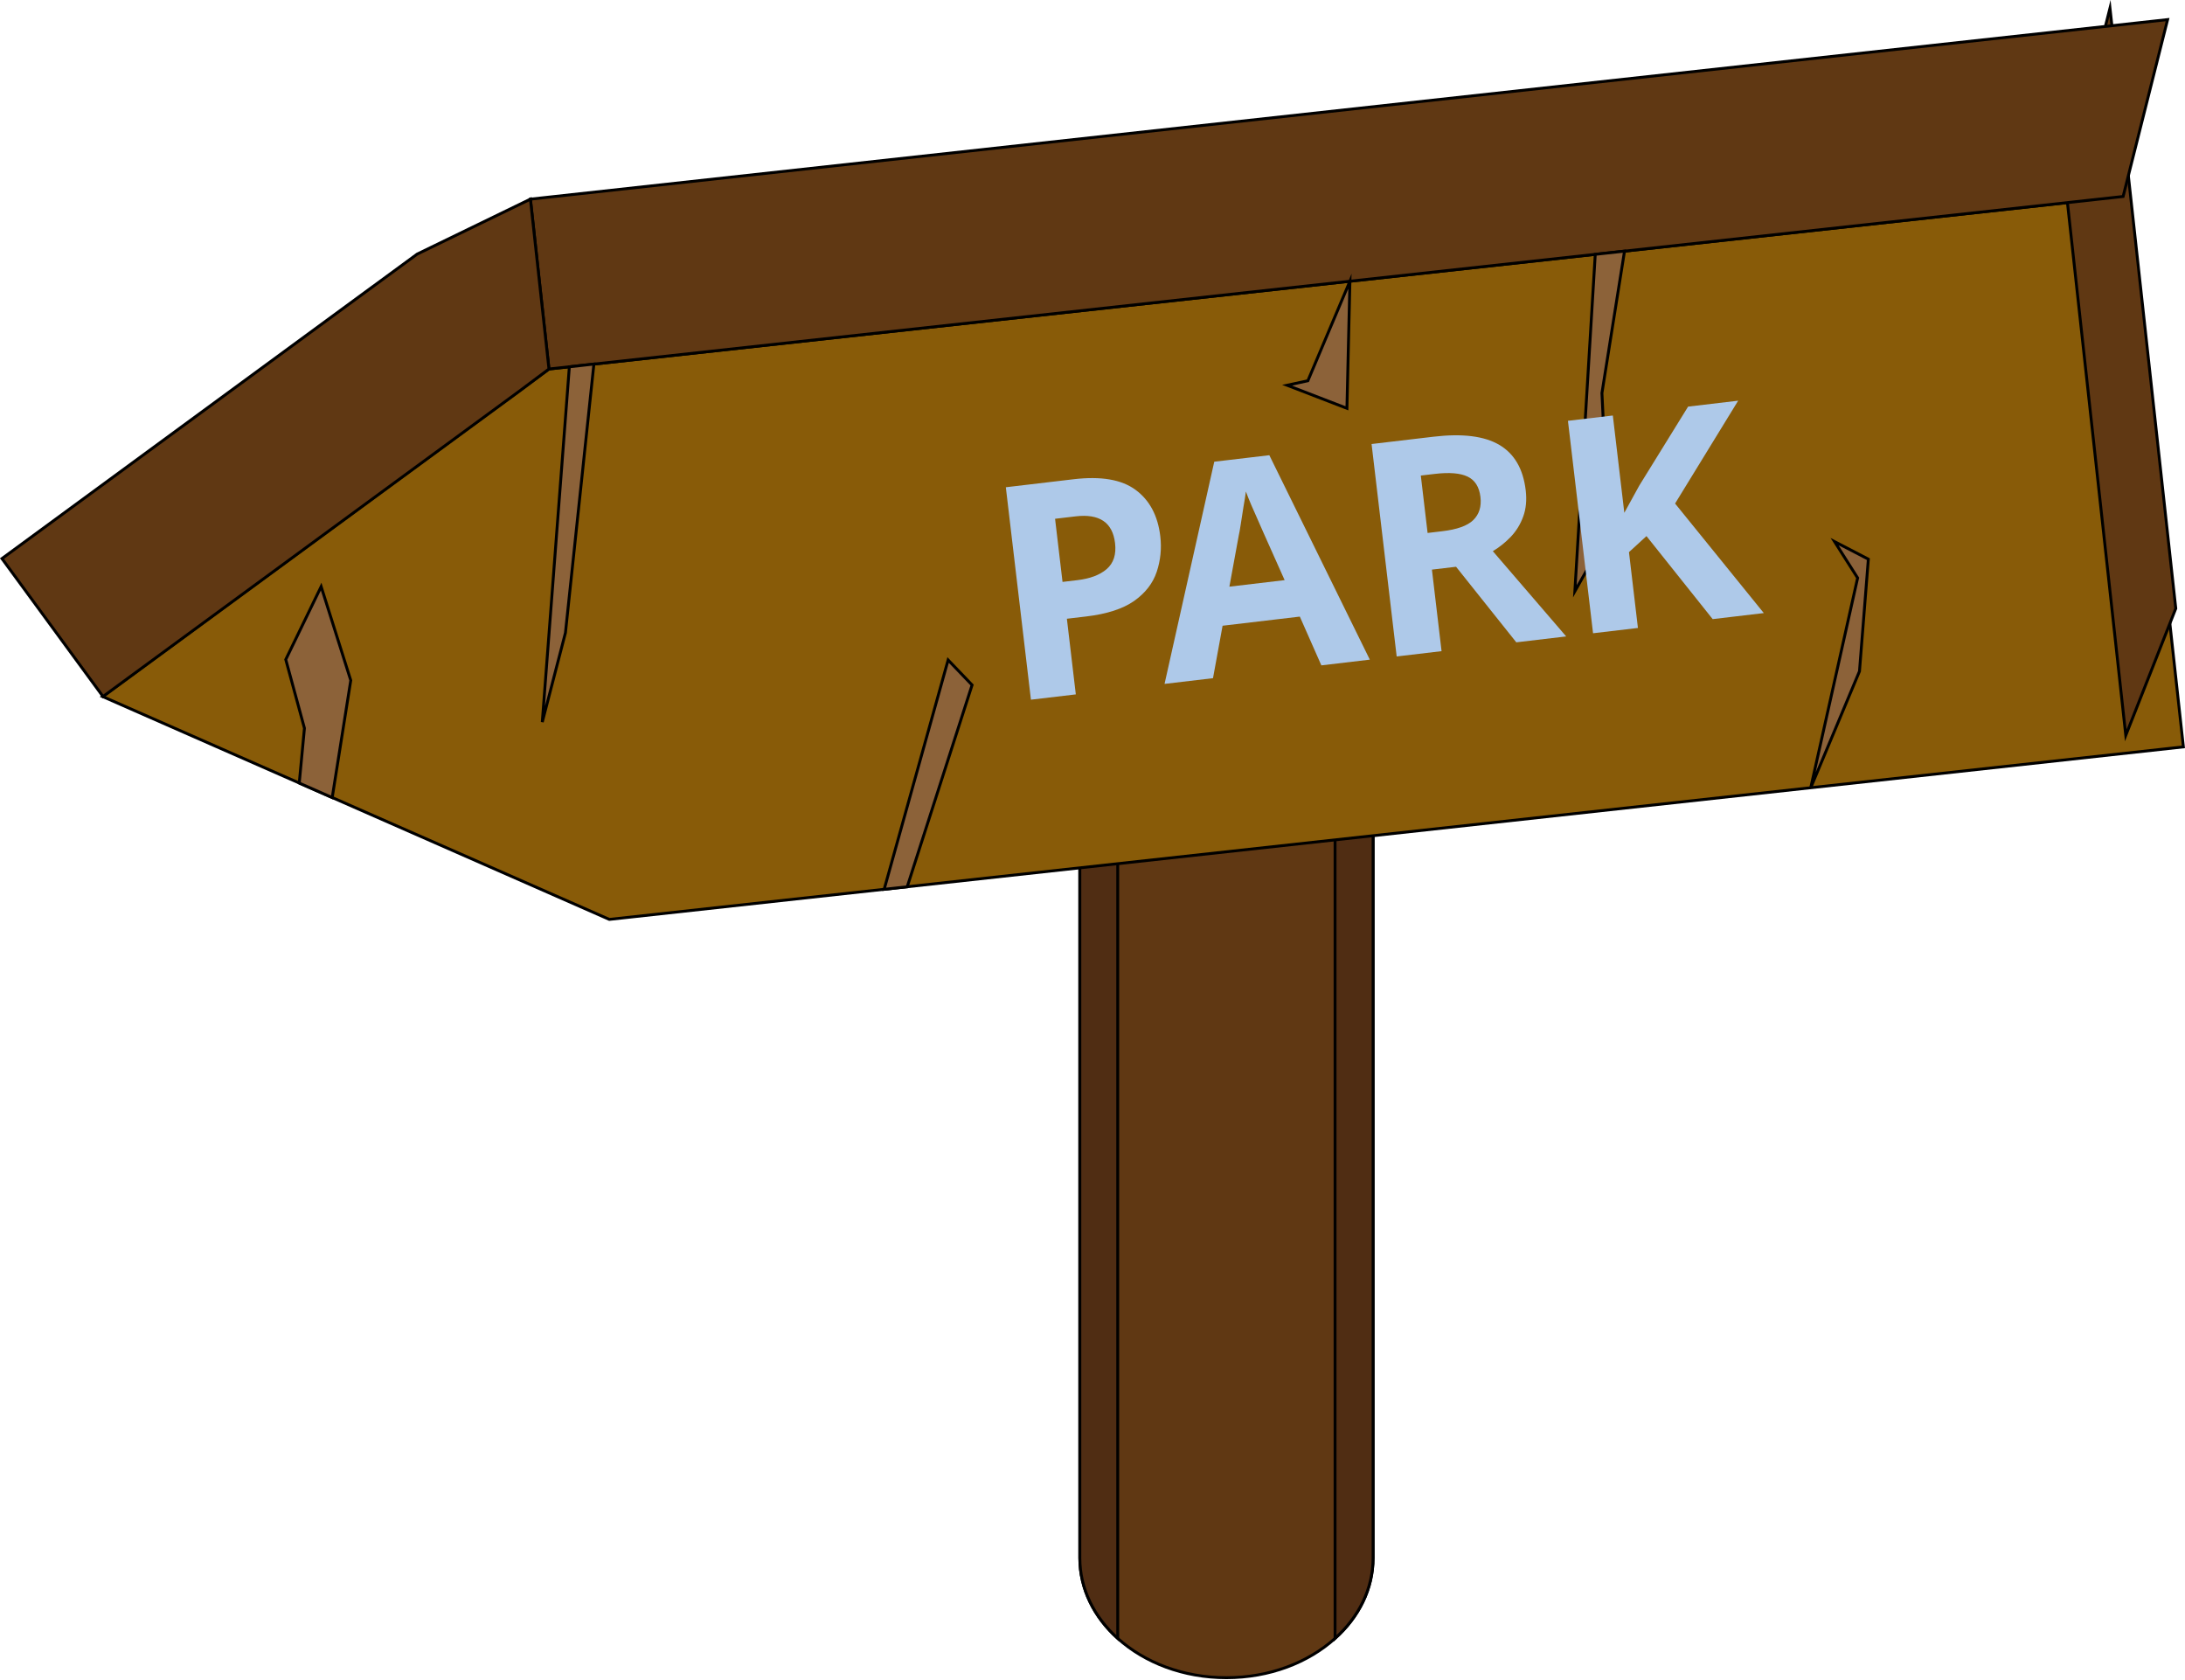
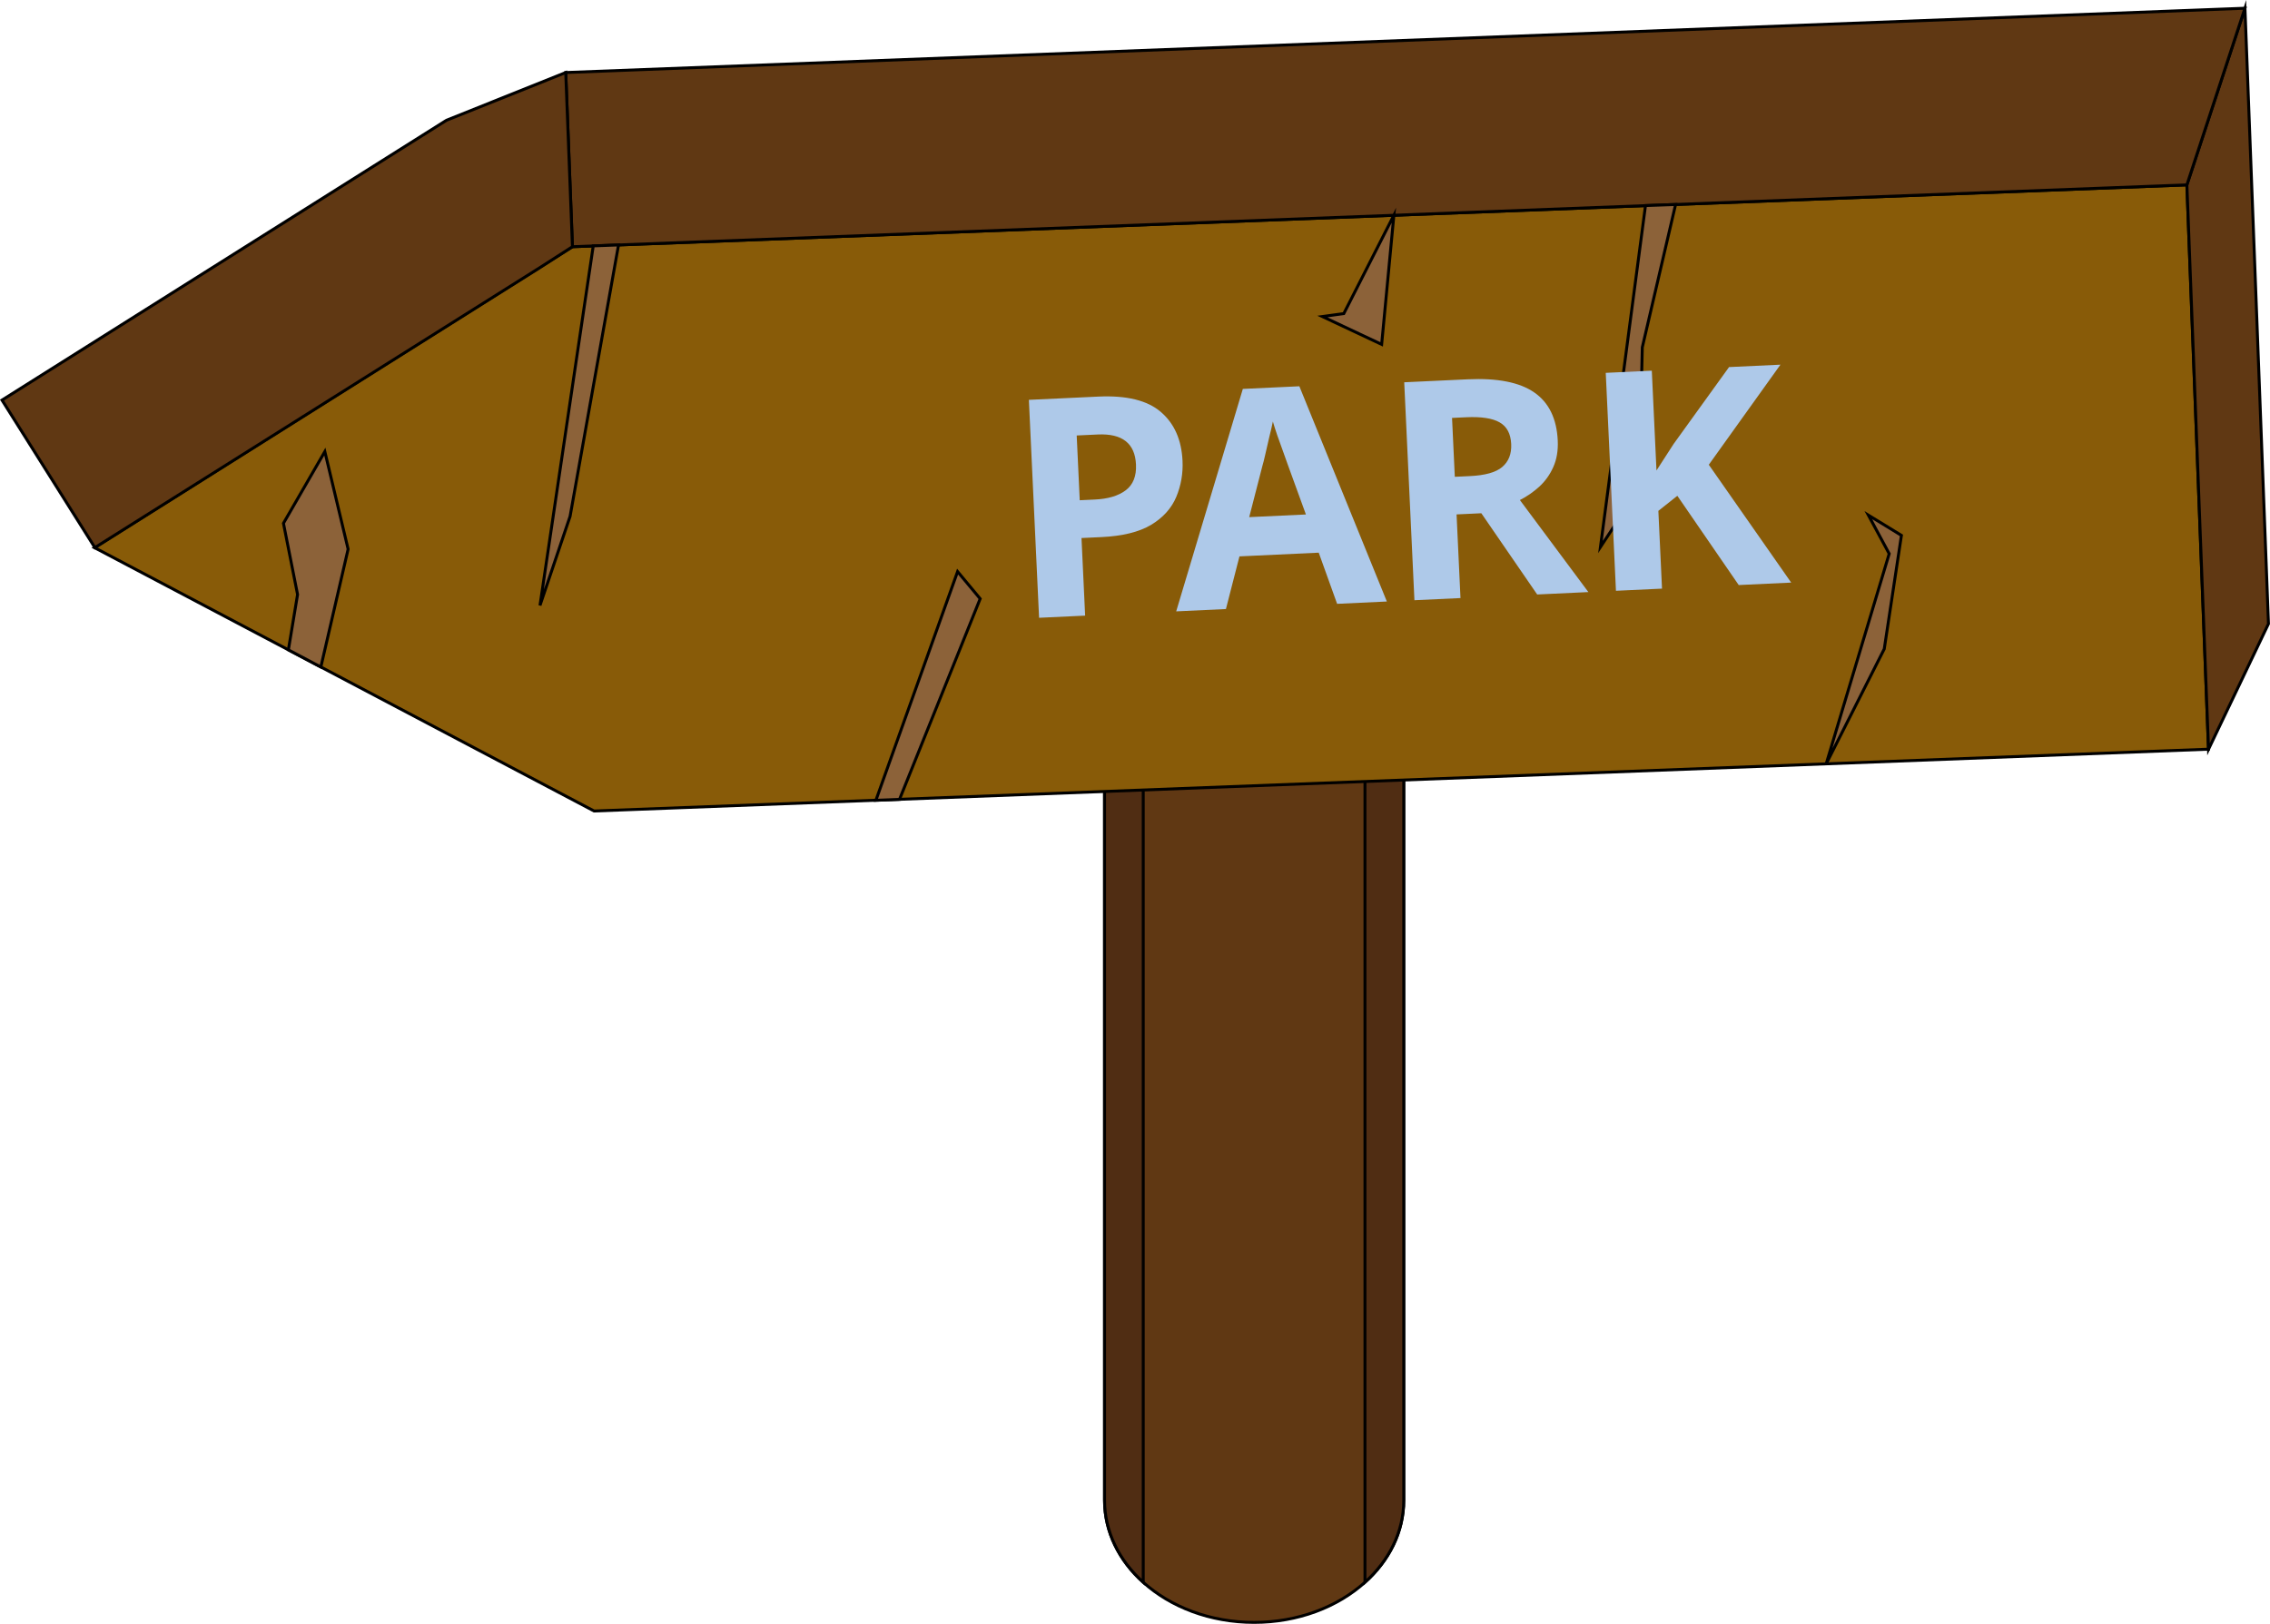
- <svg xmlns="http://www.w3.org/2000/svg" id="Layer_2" data-name="Layer 2" viewBox="0 0 189.62 145.72">
+ <svg xmlns="http://www.w3.org/2000/svg" id="Layer_2" data-name="Layer 2" viewBox="0 0 193.08 138.16">
  <defs>
    <style>
      .cls-1 {
        fill: #603813;
      }

      .cls-1, .cls-2, .cls-3, .cls-4 {
        stroke: #000;
        stroke-miterlimit: 10;
        stroke-width: .25px;
      }

      .cls-2 {
        fill: #502d13;
      }

      .cls-3 {
        fill: #885b08;
      }

      .cls-4 {
        fill: #8c6239;
      }

      .cls-5 {
        fill: #aec9e9;
        font-family: Futura-CondensedExtraBold, Futura;
        font-size: 26px;
        font-weight: 700;
      }

      .cls-6 {
        letter-spacing: -.03em;
      }
    </style>
  </defs>
  <g id="Layer_1-2" data-name="Layer 1">
    <g>
-       <path class="cls-1" d="m119.16,63.77v71.42c0,2.69-1.25,5.14-3.3,6.98-2.33,2.1-5.69,3.41-9.43,3.41-3.74,0-7.1-1.31-9.43-3.41-2.05-1.85-3.29-4.29-3.29-6.98V63.77s25.45,0,25.45,0Z" />
-       <path class="cls-2" d="m97,63.77v78.4c-2.05-1.85-3.29-4.29-3.29-6.98V63.77s3.29,0,3.29,0Z" />
-       <path class="cls-2" d="m119.16,63.77v71.42c0,2.69-1.25,5.14-3.3,6.98V63.77s3.3,0,3.3,0Z" />
-       <polygon class="cls-3" points="184.25 17.05 189.48 64.81 52.88 79.78 8.9 60.44 47.64 32.02 184.25 17.05" />
-       <polygon class="cls-1" points="184.48 63.81 188.82 52.8 183.11 .7 179.25 16.05 184.48 63.81" />
-       <polygon class="cls-1" points="188.11 1.7 184.25 17.05 47.64 32.02 46.03 17.28 188.11 1.7" />
-       <polygon class="cls-1" points="46.03 17.28 47.64 32.02 44.98 34.01 8.94 60.44 .17 48.47 36.2 22.05 46.03 17.28" />
-       <polygon class="cls-4" points="25.97 67.95 26.42 63.19 24.8 57.23 27.87 50.9 30.44 59.04 28.83 69.21 25.97 67.95" />
-       <polygon class="cls-4" points="49.41 31.83 48.68 41.41 47.06 62.66 49.07 54.91 51.54 31.59 49.41 31.83" />
-       <polygon class="cls-4" points="76.73 77.17 82.28 57.27 84.36 59.44 78.73 76.95 76.73 77.17" />
-       <polygon class="cls-4" points="117.15 24.4 116.89 35.43 111.7 33.43 113.5 33.04 117.15 24.4" />
-       <polygon class="cls-4" points="138.44 22.07 136.67 51.31 139.6 46.11 139.02 34.11 140.98 21.79 138.44 22.07" />
-       <polygon class="cls-4" points="157.14 68.36 161.21 50.15 159.21 47 162.14 48.52 161.37 58.25 157.14 68.36" />
-       <text class="cls-5" transform="translate(87.14 60.99) rotate(-6.74)">
+       <path class="cls-1" d="m119.4,56.22v71.42c0,2.69-1.25,5.14-3.3,6.98-2.33,2.1-5.69,3.41-9.43,3.41-3.74,0-7.1-1.31-9.43-3.41-2.05-1.85-3.29-4.29-3.29-6.98V56.22s25.45,0,25.45,0Z" />
+       <path class="cls-2" d="m97.24,56.22v78.4c-2.05-1.85-3.29-4.29-3.29-6.98V56.22s3.29,0,3.29,0Z" />
+       <path class="cls-2" d="m119.4,56.22v71.42c0,2.69-1.25,5.14-3.3,6.98V56.22s3.3,0,3.3,0Z" />
+       <polygon class="cls-3" points="186.01 15.73 187.85 63.74 50.53 69 8.03 46.59 48.69 20.99 186.01 15.73" />
+       <polygon class="cls-1" points="187.85 63.75 192.95 53.07 190.95 .7 186.01 15.73 187.85 63.75" />
+       <polygon class="cls-1" points="190.95 .7 186.01 15.73 48.69 20.99 48.12 6.17 190.95 .7" />
+       <polygon class="cls-1" points="48.12 6.17 48.69 20.99 45.89 22.79 8.07 46.59 .17 34.04 37.98 10.23 48.12 6.17" />
+       <polygon class="cls-4" points="24.53 55.29 25.31 50.58 24.11 44.52 27.63 38.42 29.61 46.72 27.29 56.75 24.53 55.29" />
+       <polygon class="cls-4" points="50.46 20.92 49.05 30.43 45.93 51.51 48.49 43.93 52.61 20.84 50.46 20.92" />
+       <polygon class="cls-4" points="74.5 68.09 81.45 48.63 83.37 50.94 76.51 68.01 74.5 68.09" />
+       <polygon class="cls-4" points="118.56 18.31 117.52 29.3 112.48 26.93 114.3 26.68 118.56 18.31" />
+       <polygon class="cls-4" points="139.96 17.49 136.13 46.54 139.41 41.56 139.69 29.55 142.52 17.4 139.96 17.49" />
+       <polygon class="cls-4" points="155.33 64.99 160.69 47.11 158.92 43.83 161.73 45.55 160.27 55.21 155.33 64.99" />
+       <text class="cls-5" transform="translate(86.04 52.67) rotate(-2.68)">
        <tspan class="cls-6" x="0" y="0">P</tspan>
        <tspan x="14.02" y="0">ARK</tspan>
      </text>
    </g>
  </g>
</svg>
